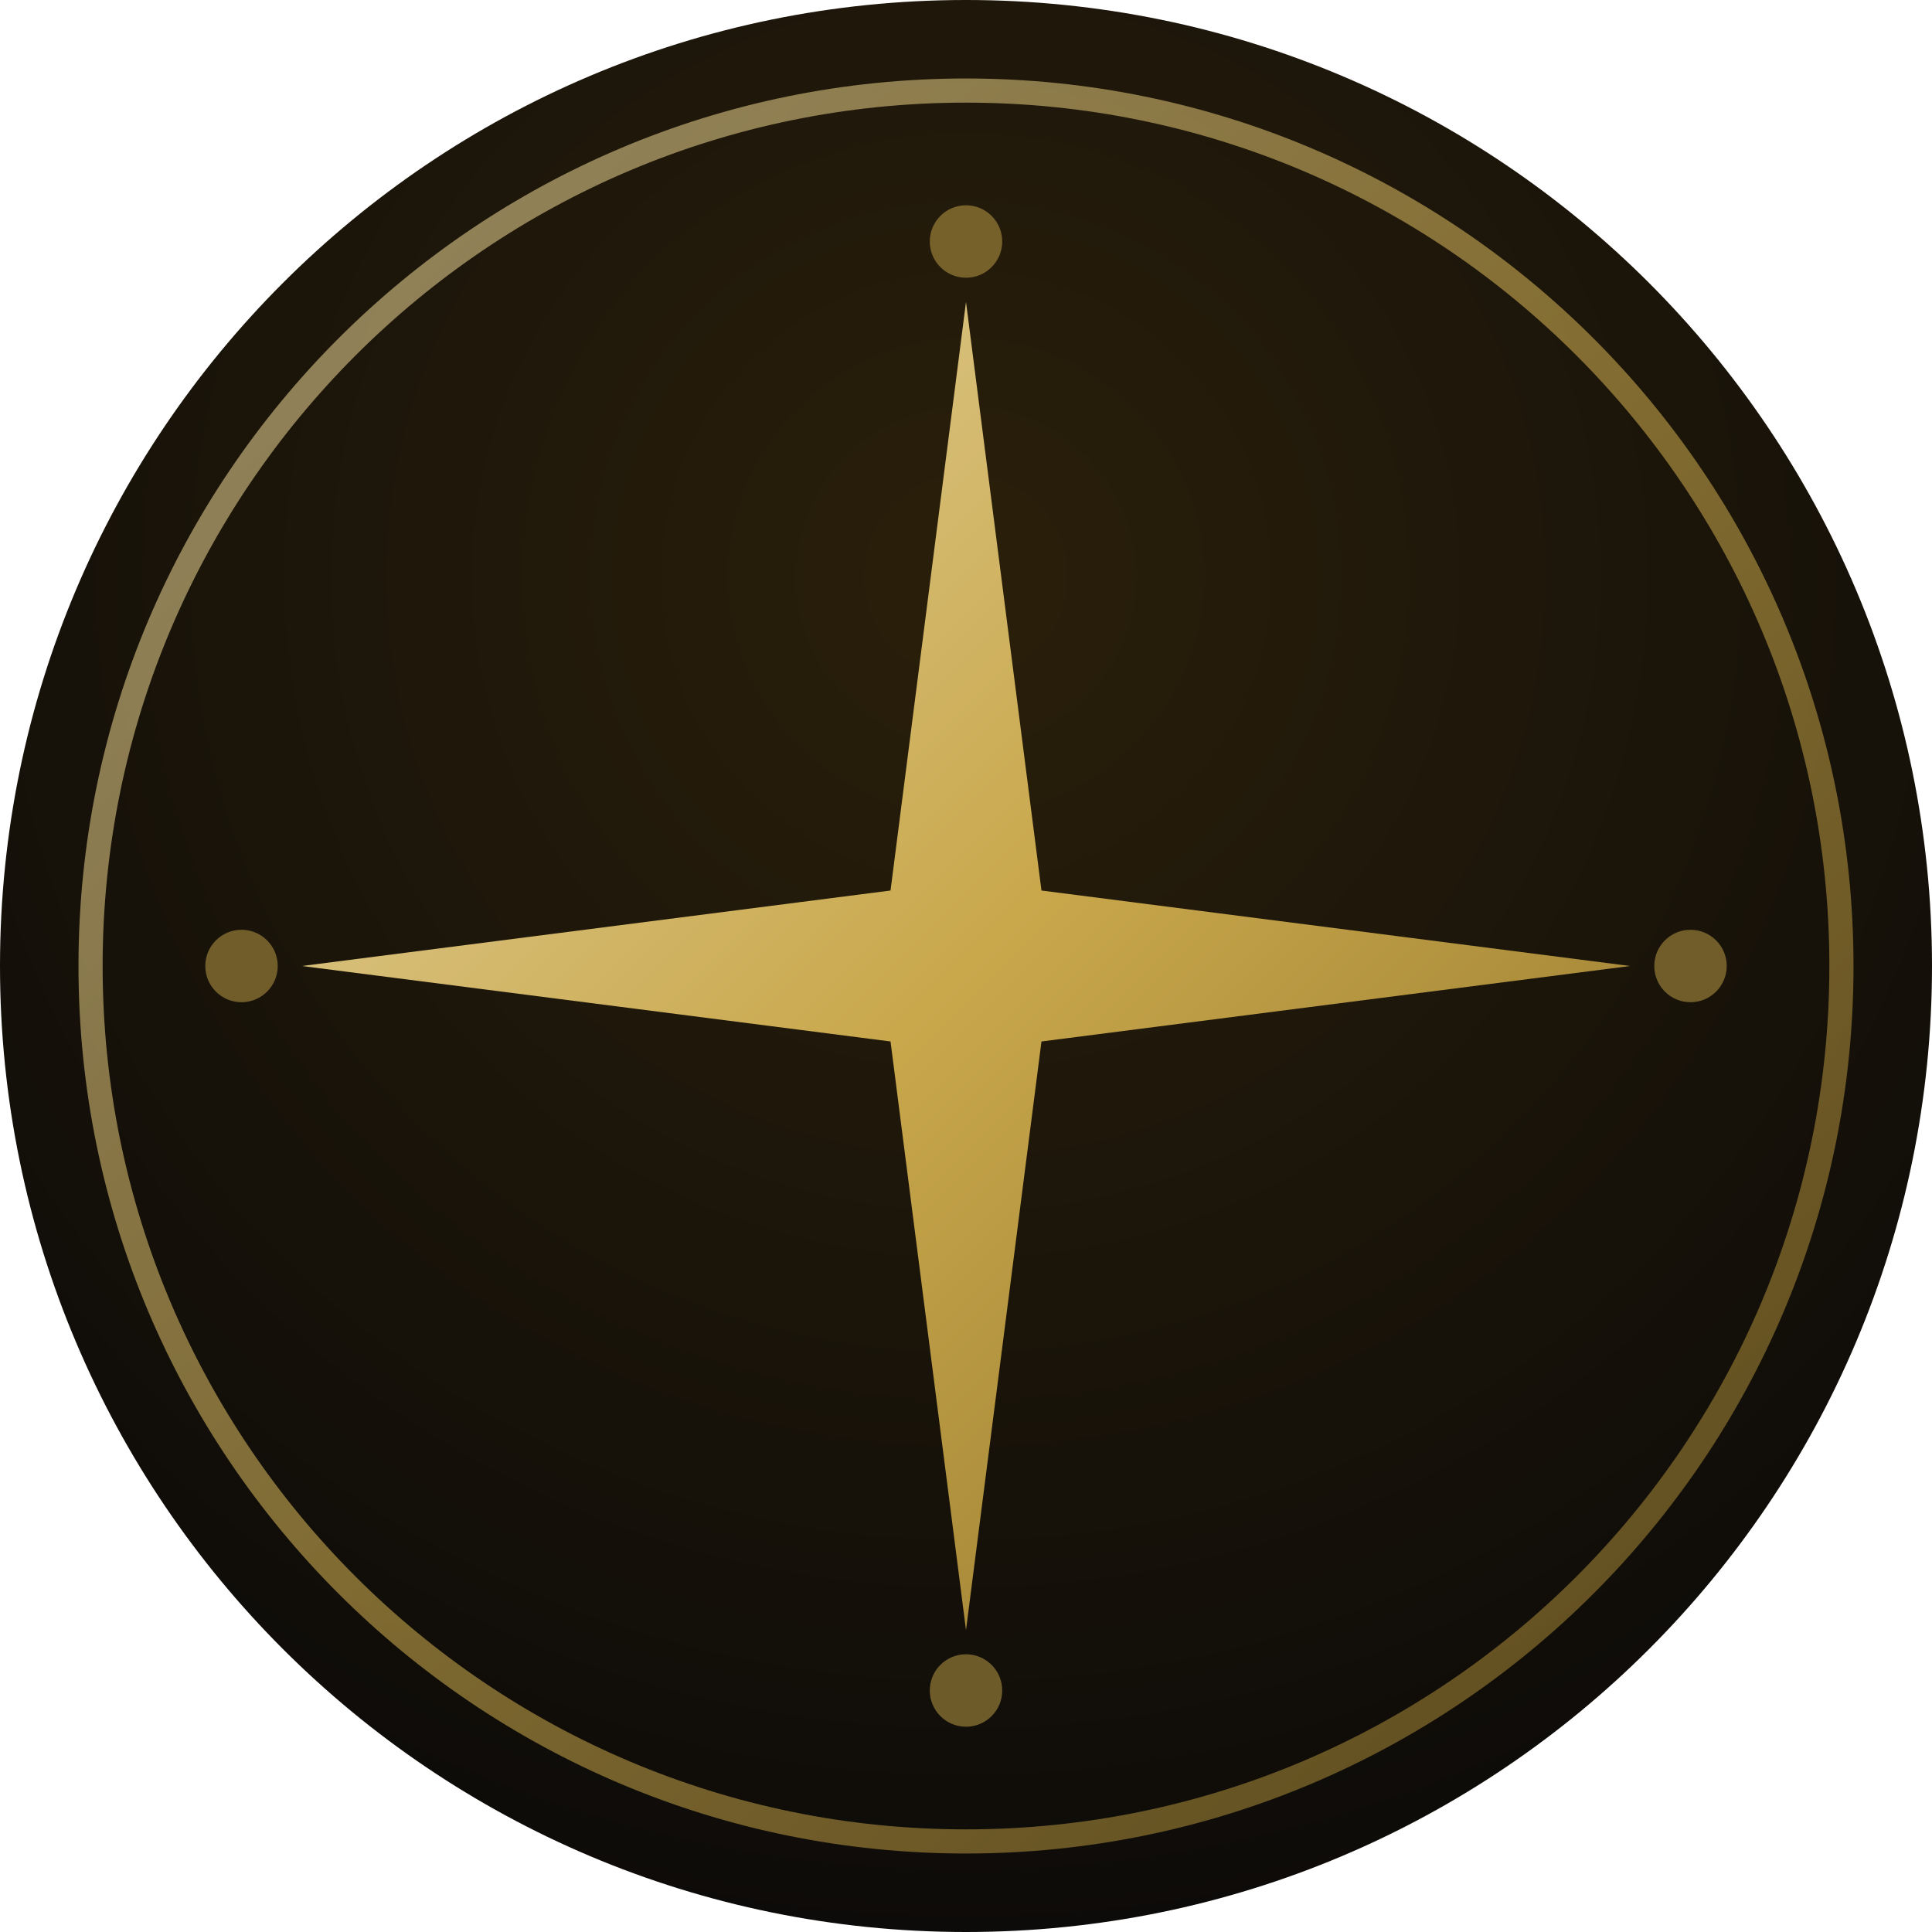
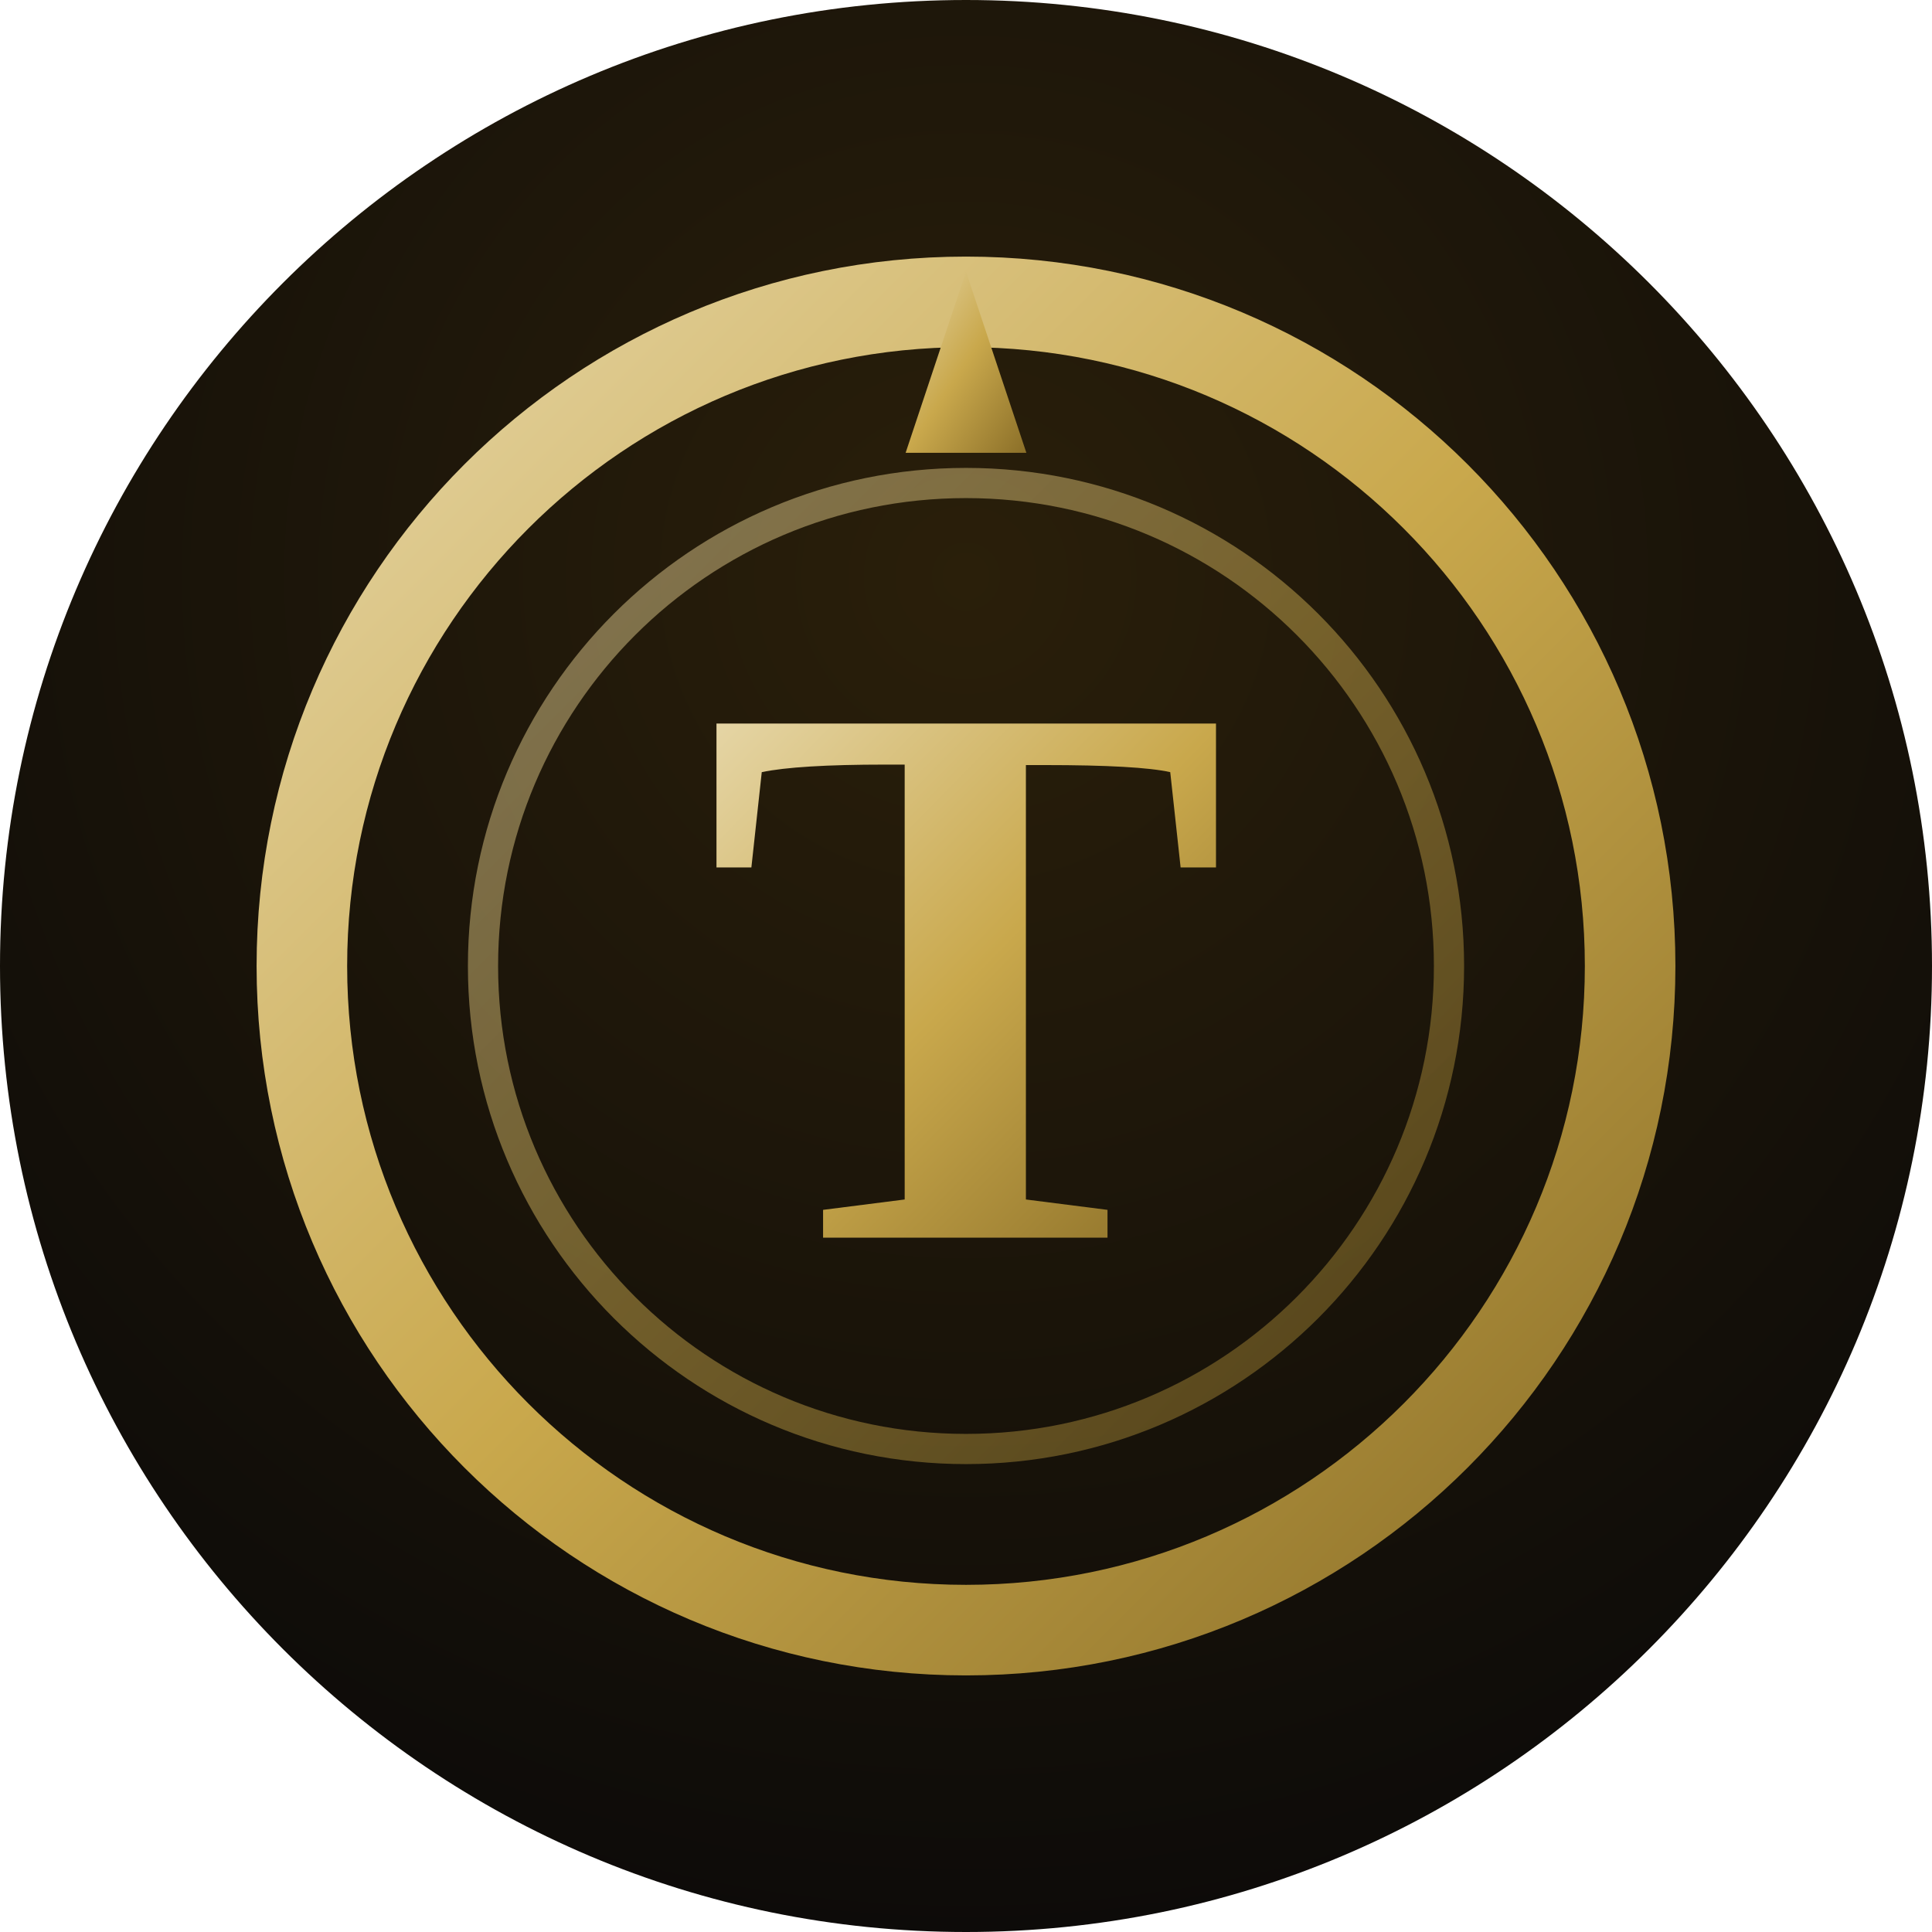
<svg xmlns="http://www.w3.org/2000/svg" viewBox="0 0 64 64" fill="none">
  <defs>
    <radialGradient id="bg" cx="50%" cy="30%" r="70%">
      <stop offset="0%" stop-color="#2A1F0A" />
      <stop offset="100%" stop-color="#0D0B09" />
    </radialGradient>
    <linearGradient id="gold" x1="0%" y1="0%" x2="100%" y2="100%">
      <stop offset="0%" stop-color="#E5D5A5" />
      <stop offset="50%" stop-color="#C9A84C" />
      <stop offset="100%" stop-color="#8B6F28" />
    </linearGradient>
  </defs>
  <circle cx="32" cy="32" r="32" fill="url(#bg)" />
-   <circle cx="32" cy="32" r="29" fill="none" stroke="url(#gold)" stroke-width="0.8" opacity="0.6" />
-   <path d="M32 10 L34.5 29.5 L54 32 L34.5 34.5 L32 54 L29.5 34.5 L10 32 L29.5 29.5 Z" fill="url(#gold)" />
-   <circle cx="32" cy="8" r="1.2" fill="#C9A84C" opacity="0.5" />
-   <circle cx="56" cy="32" r="1.2" fill="#C9A84C" opacity="0.5" />
-   <circle cx="32" cy="56" r="1.2" fill="#C9A84C" opacity="0.5" />
-   <circle cx="8" cy="32" r="1.2" fill="#C9A84C" opacity="0.5" />
+   <circle cx="32" cy="32" r="22" fill="none" stroke="url(#gold)" stroke-width="3" />
+   <circle cx="32" cy="32" r="16" fill="none" stroke="url(#gold)" stroke-width="1" opacity="0.5" />
+   <text x="32" y="41" font-family="Georgia, 'Times New Roman', serif" font-size="26" font-weight="700" fill="url(#gold)" text-anchor="middle">T</text>
+   <path d="M32 9 L34 15 L30 15 Z" fill="url(#gold)" />
</svg>
